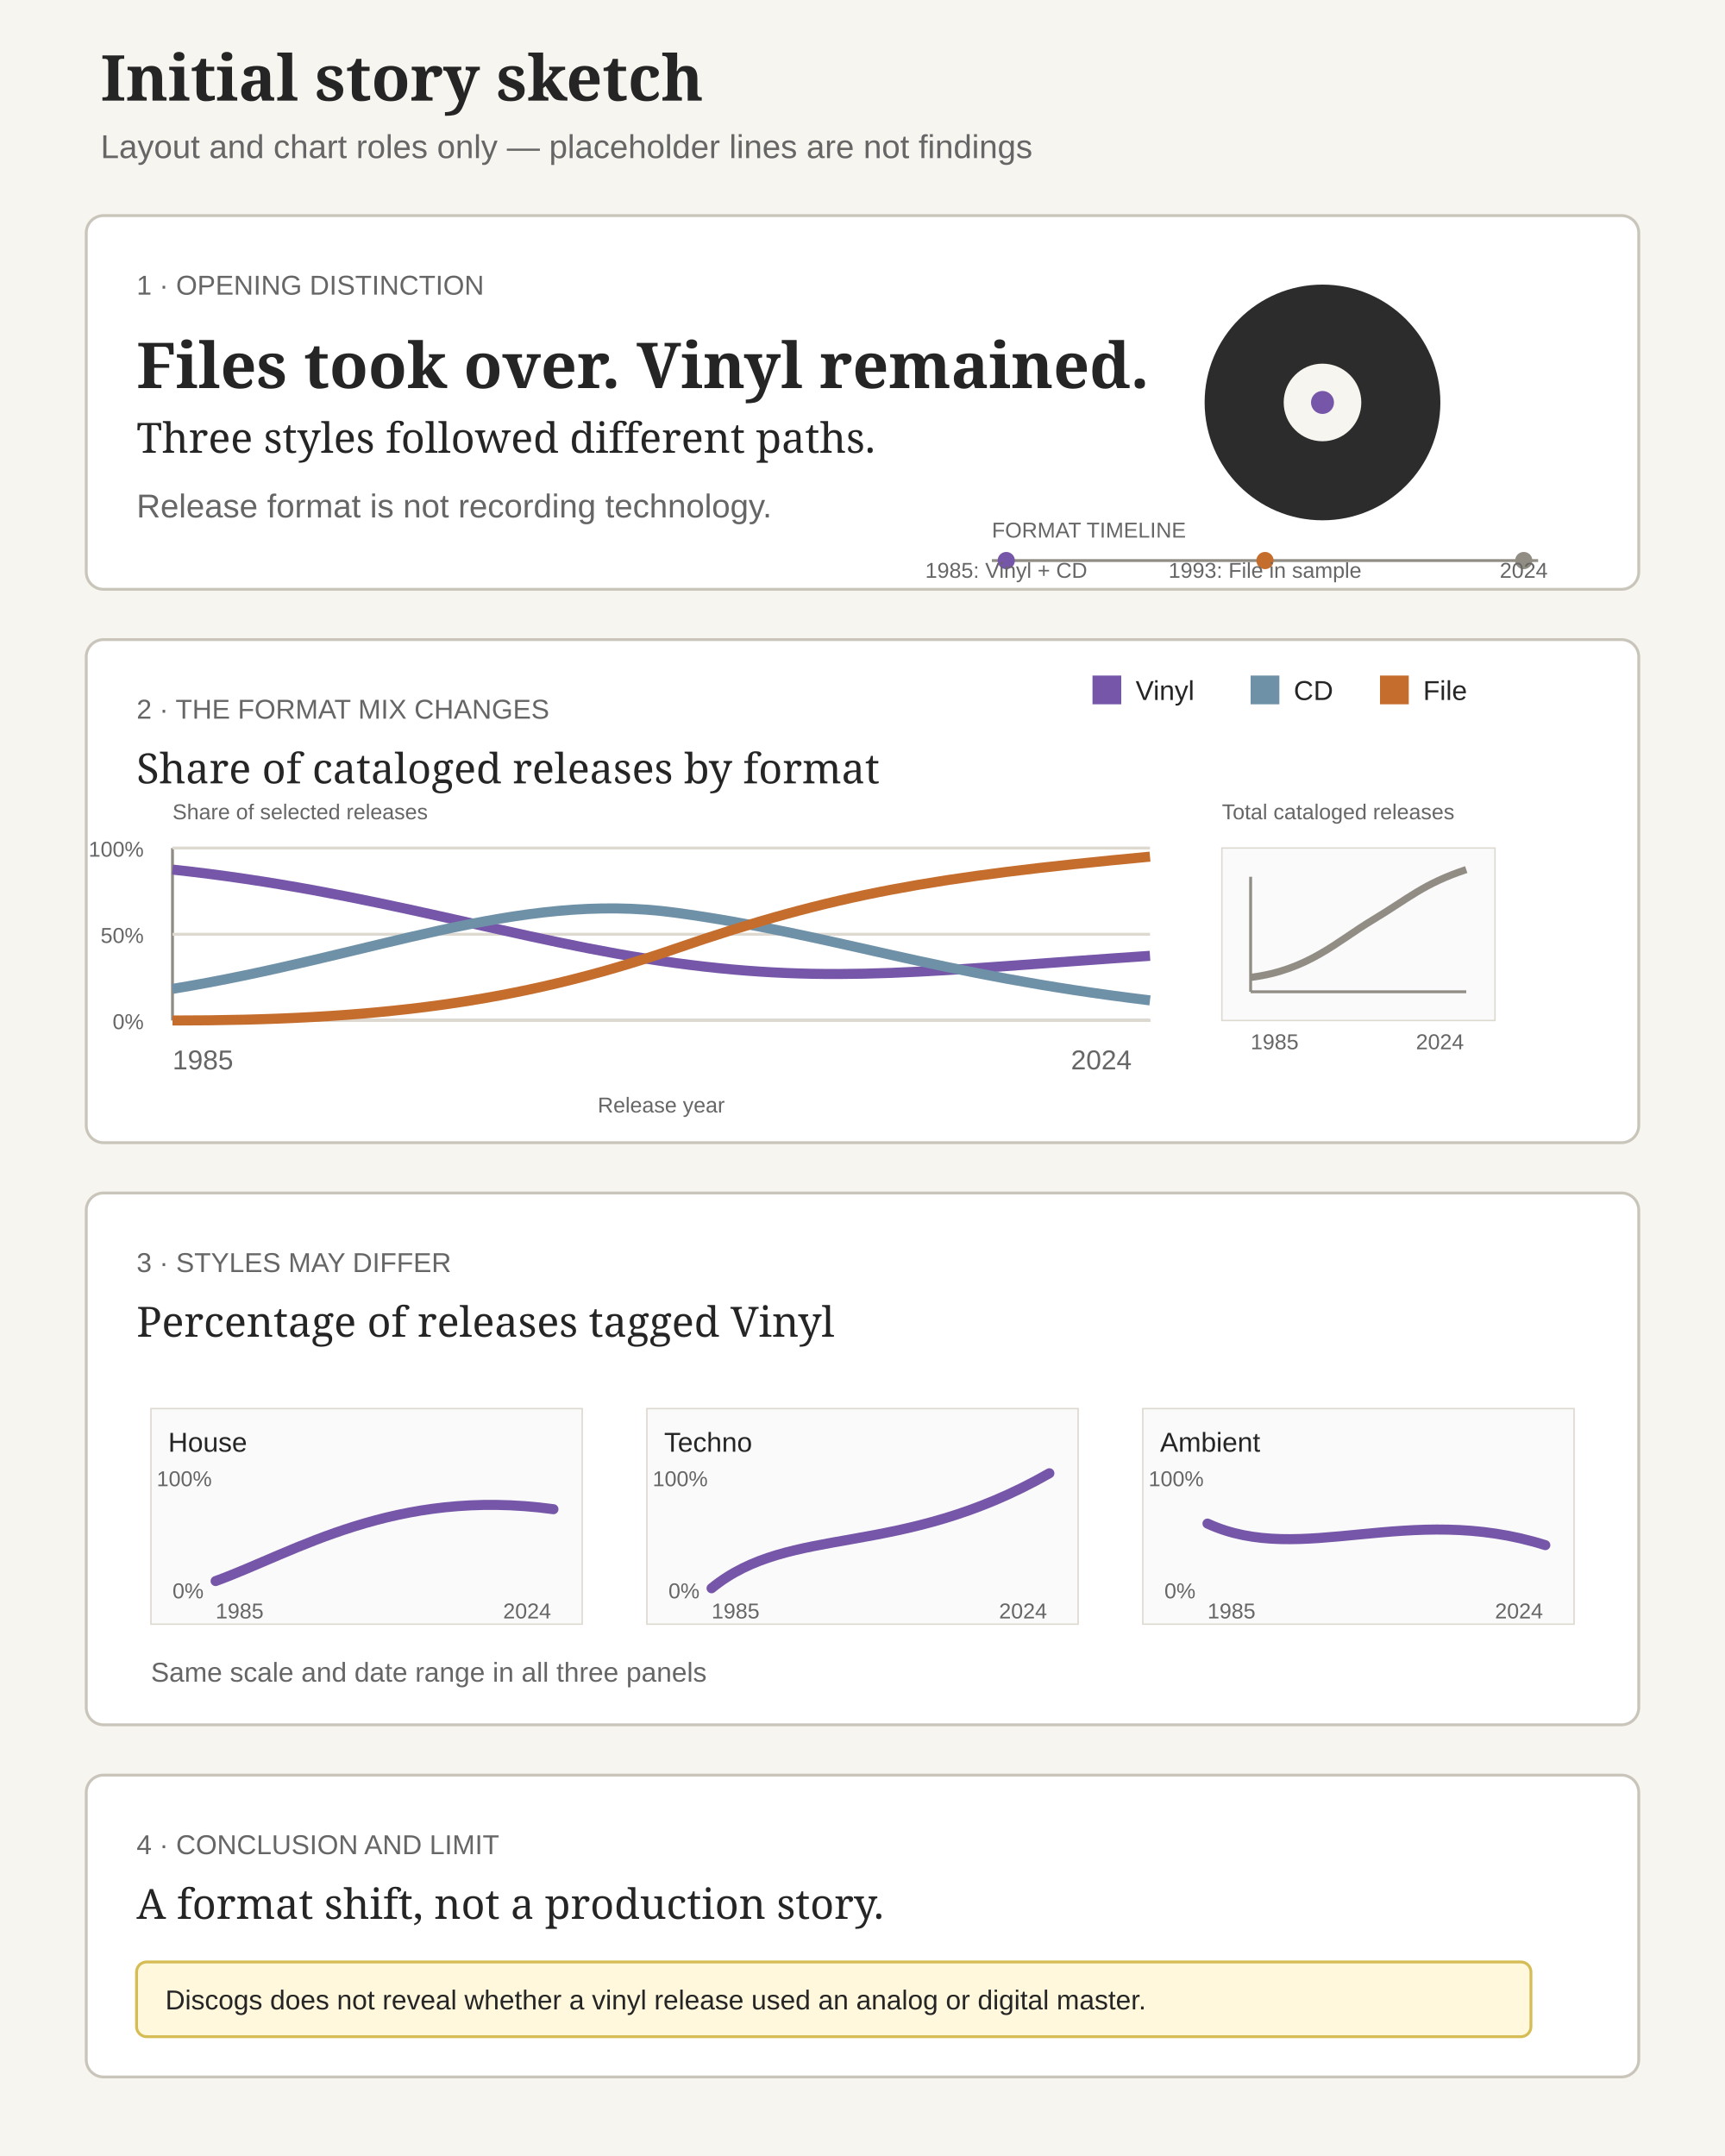
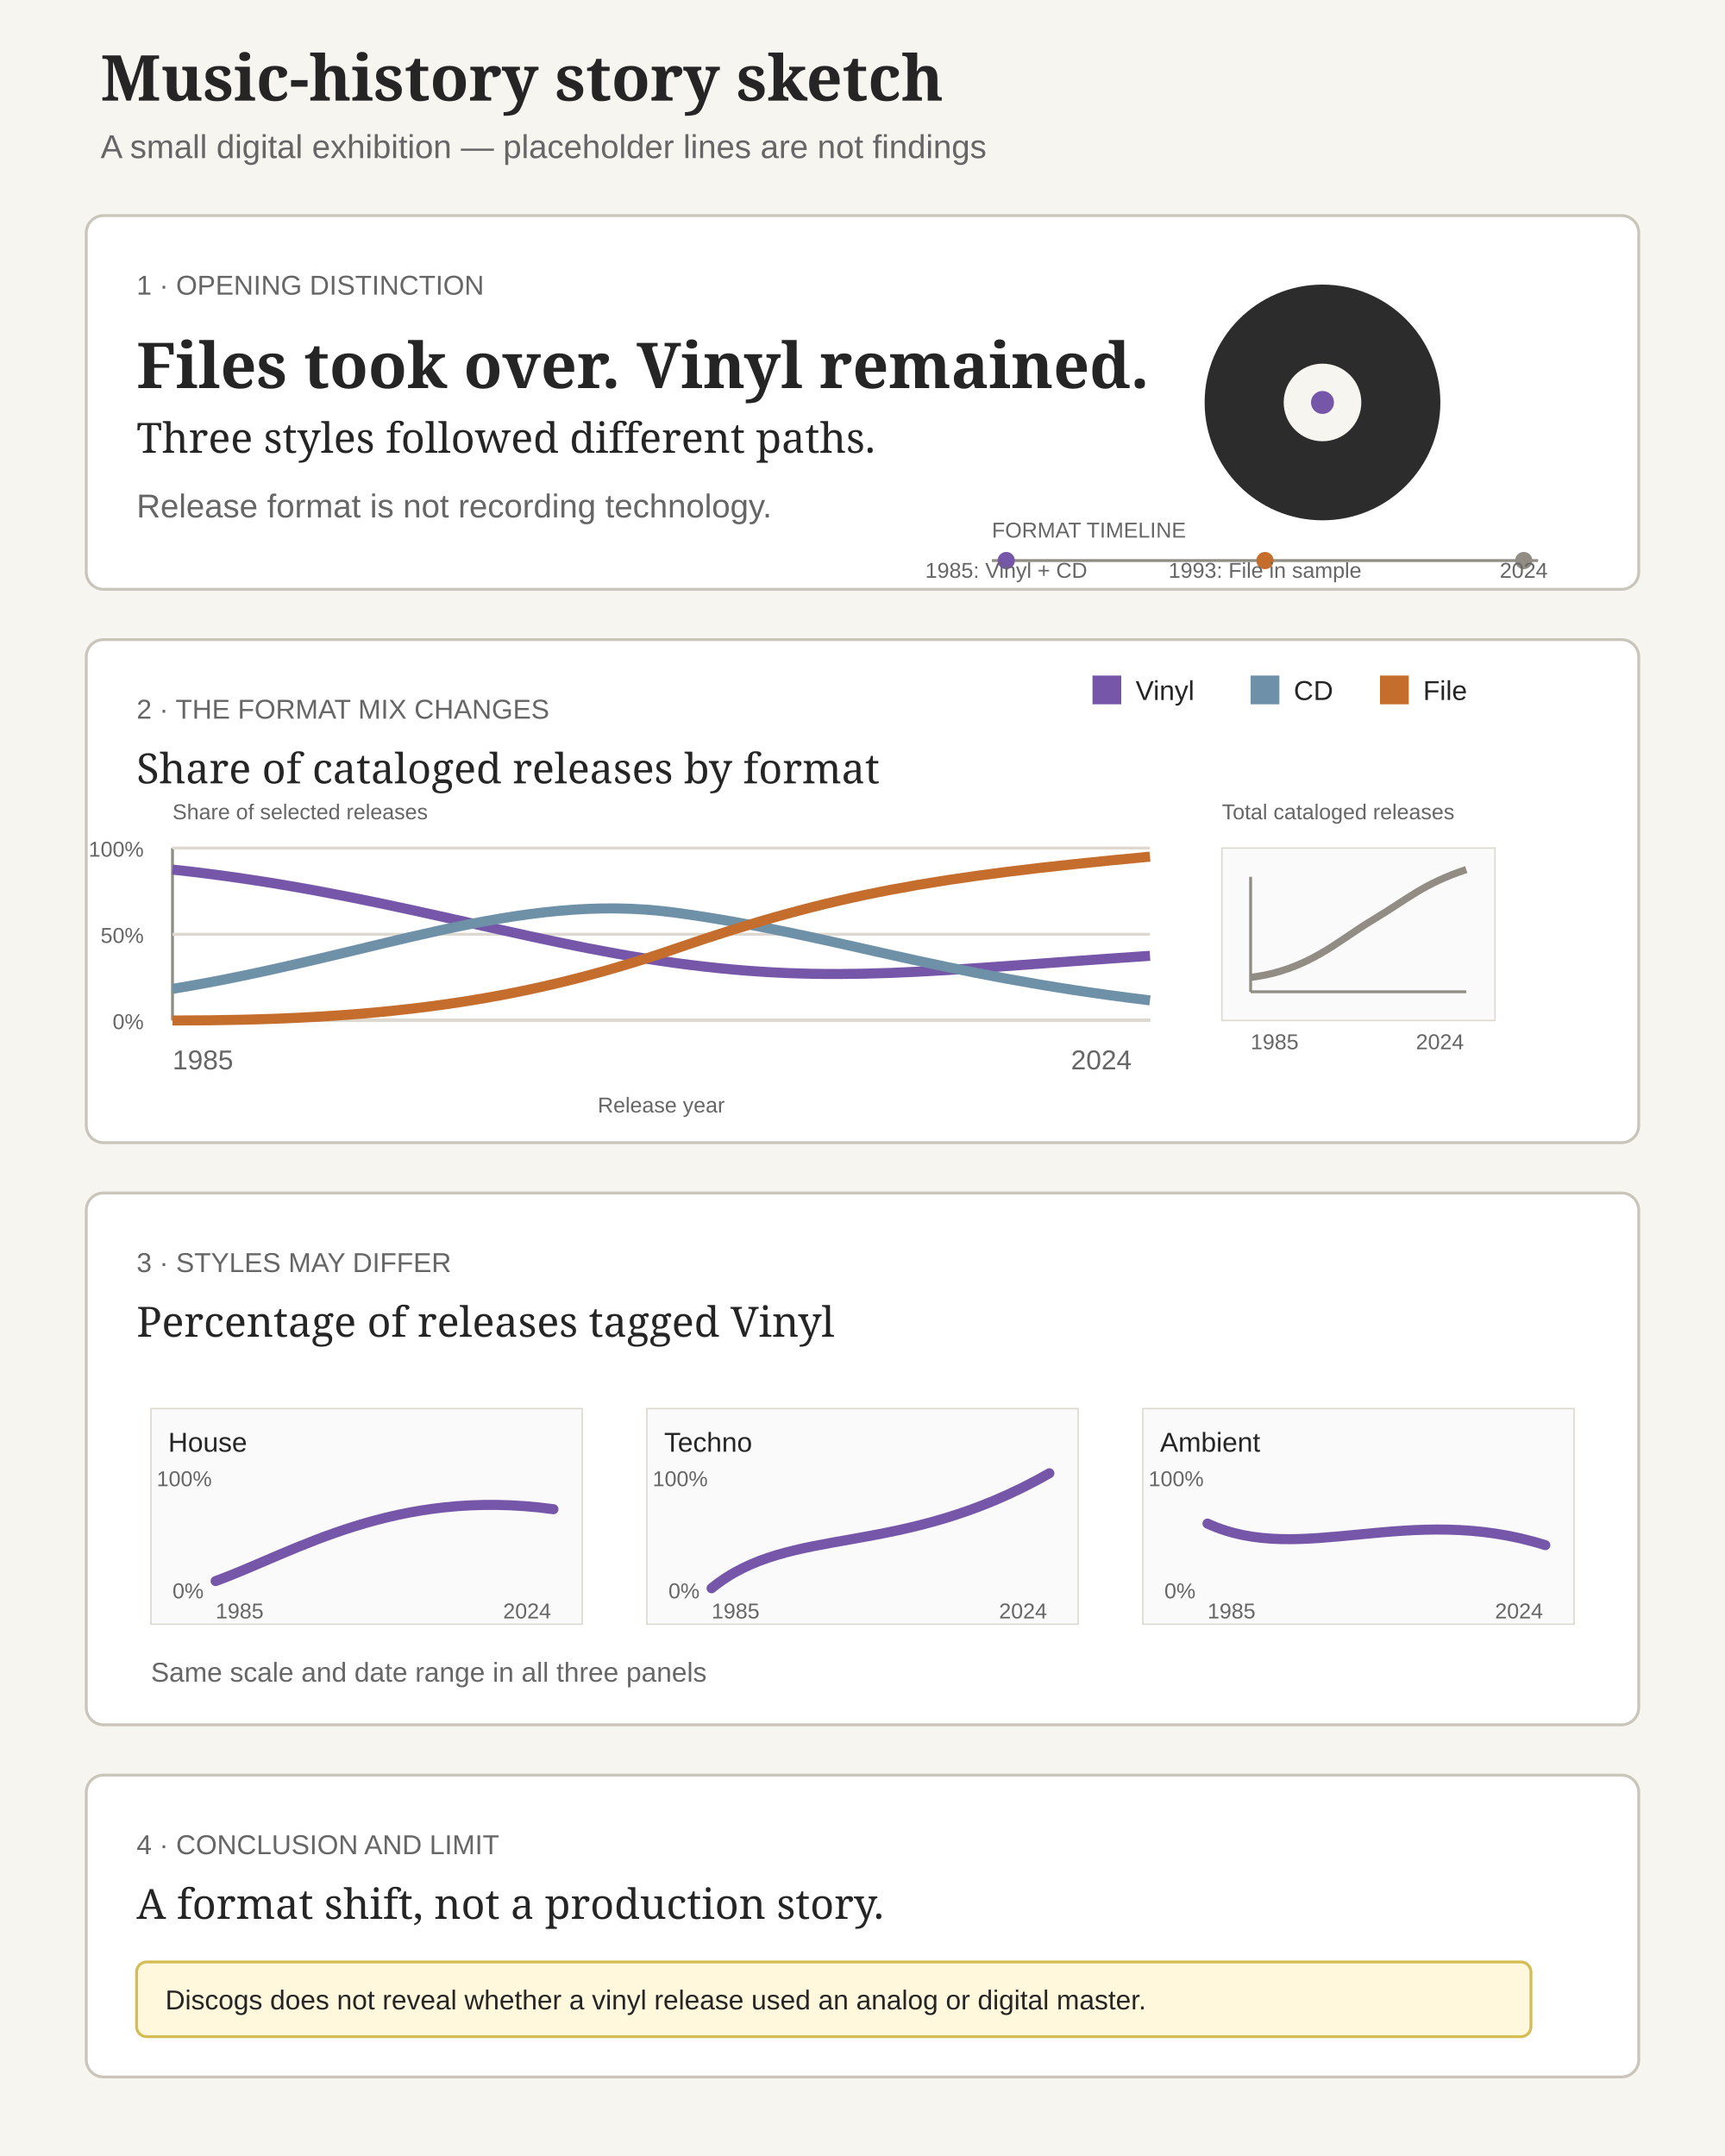
<svg xmlns="http://www.w3.org/2000/svg" width="1200" height="1500" viewBox="0 0 1200 1500" role="img" aria-labelledby="title desc">
  <style>
    .bg{fill:#f7f5f0}.panel{fill:#fff;stroke:#c9c5bb;stroke-width:2}.ink{fill:#252525}.muted{fill:#666}.line{fill:none;stroke:#7656a8;stroke-width:7;stroke-linecap:round;stroke-linejoin:round}.line2{fill:none;stroke:#c56d2d;stroke-width:7}.grid{stroke:#ddd9d0;stroke-width:2}.axis{stroke:#918d84;stroke-width:2}.label{font-family:Arial,sans-serif;font-size:23px}.small{font-family:Arial,sans-serif;font-size:19px}.tiny{font-family:Arial,sans-serif;font-size:15px}.head{font-family:Georgia,serif;font-size:44px;font-weight:bold}.sub{font-family:Georgia,serif;font-size:29px}.note{fill:#fff8dc;stroke:#d6bc55;stroke-width:2}.vinyl{fill:#7656a8}.cd{fill:#6f91a8}.file{fill:#c56d2d}
  </style>
  <rect class="bg" width="1200" height="1500" />
-   <text x="70" y="70" class="head ink">Initial story sketch</text>
-   <text x="70" y="110" class="label muted">Layout and chart roles only — placeholder lines are not findings</text>
+   <text x="70" y="70" class="head ink">Music-history story sketch</text>
+   <text x="70" y="110" class="label muted">A small digital exhibition — placeholder lines are not findings</text>
  <rect x="60" y="150" width="1080" height="260" rx="12" class="panel" />
  <text x="95" y="205" class="small muted">1 · OPENING DISTINCTION</text>
  <text x="95" y="270" class="head ink">Files took over. Vinyl remained.</text>
  <text x="95" y="315" class="sub ink">Three styles followed different paths.</text>
  <text x="95" y="360" class="label muted">Release format is not recording technology.</text>
  <circle cx="920" cy="280" r="82" fill="#2c2c2c" />
  <circle cx="920" cy="280" r="27" fill="#f7f5f0" />
  <circle cx="920" cy="280" r="8" fill="#7656a8" />
  <text x="690" y="374" class="tiny muted">FORMAT TIMELINE</text>
  <line x1="690" y1="390" x2="1070" y2="390" class="axis" />
  <circle cx="700" cy="390" r="6" fill="#7656a8" />
  <circle cx="880" cy="390" r="6" fill="#c56d2d" />
  <circle cx="1060" cy="390" r="6" fill="#918d84" />
  <text x="700" y="402" text-anchor="middle" class="tiny muted">1985: Vinyl + CD</text>
  <text x="880" y="402" text-anchor="middle" class="tiny muted">1993: File in sample</text>
  <text x="1060" y="402" text-anchor="middle" class="tiny muted">2024</text>
  <rect x="60" y="445" width="1080" height="350" rx="12" class="panel" />
  <text x="95" y="500" class="small muted">2 · THE FORMAT MIX CHANGES</text>
  <text x="95" y="545" class="sub ink">Share of cataloged releases by format</text>
  <text x="120" y="570" class="tiny muted">Share of selected releases</text>
  <line x1="120" y1="590" x2="120" y2="710" class="axis" />
  <line x1="120" y1="710" x2="800" y2="710" class="axis" />
  <line x1="120" y1="710" x2="800" y2="710" class="grid" />
  <line x1="120" y1="650" x2="800" y2="650" class="grid" />
  <line x1="120" y1="590" x2="800" y2="590" class="grid" />
  <path d="M120 605 C260 620 360 655 470 670 S650 675 800 665" fill="none" stroke="#7656a8" stroke-width="7" />
  <path d="M120 688 C260 665 360 620 470 635 S650 678 800 696" fill="none" stroke="#6f91a8" stroke-width="7" />
  <path d="M120 710 C260 710 360 698 470 660 S650 610 800 596" fill="none" stroke="#c56d2d" stroke-width="7" />
  <text x="100" y="716" text-anchor="end" class="tiny muted">0%</text>
  <text x="100" y="656" text-anchor="end" class="tiny muted">50%</text>
  <text x="100" y="596" text-anchor="end" class="tiny muted">100%</text>
  <text x="120" y="744" class="small muted">1985</text>
  <text x="745" y="744" class="small muted">2024</text>
  <text x="460" y="774" text-anchor="middle" class="tiny muted">Release year</text>
  <text x="850" y="570" class="tiny muted">Total cataloged releases</text>
  <rect x="850" y="590" width="190" height="120" fill="#fafafa" stroke="#ddd9d0" />
  <line x1="870" y1="690" x2="1020" y2="690" class="axis" />
  <line x1="870" y1="610" x2="870" y2="690" class="axis" />
  <path d="M870 680 C910 675 930 655 955 640 S990 615 1020 605" fill="none" stroke="#918d84" stroke-width="5" />
  <text x="870" y="730" class="tiny muted">1985</text>
  <text x="985" y="730" class="tiny muted">2024</text>
  <rect x="760" y="470" width="20" height="20" fill="#7656a8" />
  <text x="790" y="487" class="small ink">Vinyl</text>
  <rect x="870" y="470" width="20" height="20" fill="#6f91a8" />
  <text x="900" y="487" class="small ink">CD</text>
  <rect x="960" y="470" width="20" height="20" fill="#c56d2d" />
  <text x="990" y="487" class="small ink">File</text>
  <rect x="60" y="830" width="1080" height="370" rx="12" class="panel" />
  <text x="95" y="885" class="small muted">3 · STYLES MAY DIFFER</text>
  <text x="95" y="930" class="sub ink">Percentage of releases tagged Vinyl</text>
  <g transform="translate(105 980)">
    <rect width="300" height="150" fill="#fafafa" stroke="#ddd9d0" />
    <text x="12" y="30" class="small ink">House</text>
    <text x="4" y="54" class="tiny muted">100%</text>
    <text x="15" y="132" class="tiny muted">0%</text>
    <text x="45" y="146" class="tiny muted">1985</text>
    <text x="245" y="146" class="tiny muted">2024</text>
    <path d="M45 120 C100 100 170 55 280 70" class="line" />
  </g>
  <g transform="translate(450 980)">
    <rect width="300" height="150" fill="#fafafa" stroke="#ddd9d0" />
    <text x="12" y="30" class="small ink">Techno</text>
    <text x="4" y="54" class="tiny muted">100%</text>
    <text x="15" y="132" class="tiny muted">0%</text>
    <text x="45" y="146" class="tiny muted">1985</text>
    <text x="245" y="146" class="tiny muted">2024</text>
    <path d="M45 125 C100 80 175 105 280 45" class="line" />
  </g>
  <g transform="translate(795 980)">
    <rect width="300" height="150" fill="#fafafa" stroke="#ddd9d0" />
    <text x="12" y="30" class="small ink">Ambient</text>
    <text x="4" y="54" class="tiny muted">100%</text>
    <text x="15" y="132" class="tiny muted">0%</text>
    <text x="45" y="146" class="tiny muted">1985</text>
    <text x="245" y="146" class="tiny muted">2024</text>
    <path d="M45 80 C110 110 185 65 280 95" class="line" />
  </g>
  <text x="105" y="1170" class="small muted">Same scale and date range in all three panels</text>
  <rect x="60" y="1235" width="1080" height="210" rx="12" class="panel" />
  <text x="95" y="1290" class="small muted">4 · CONCLUSION AND LIMIT</text>
  <text x="95" y="1335" class="sub ink">A format shift, not a production story.</text>
  <rect x="95" y="1365" width="970" height="52" rx="7" class="note" />
  <text x="115" y="1398" class="small ink">Discogs does not reveal whether a vinyl release used an analog or digital master.</text>
</svg>
